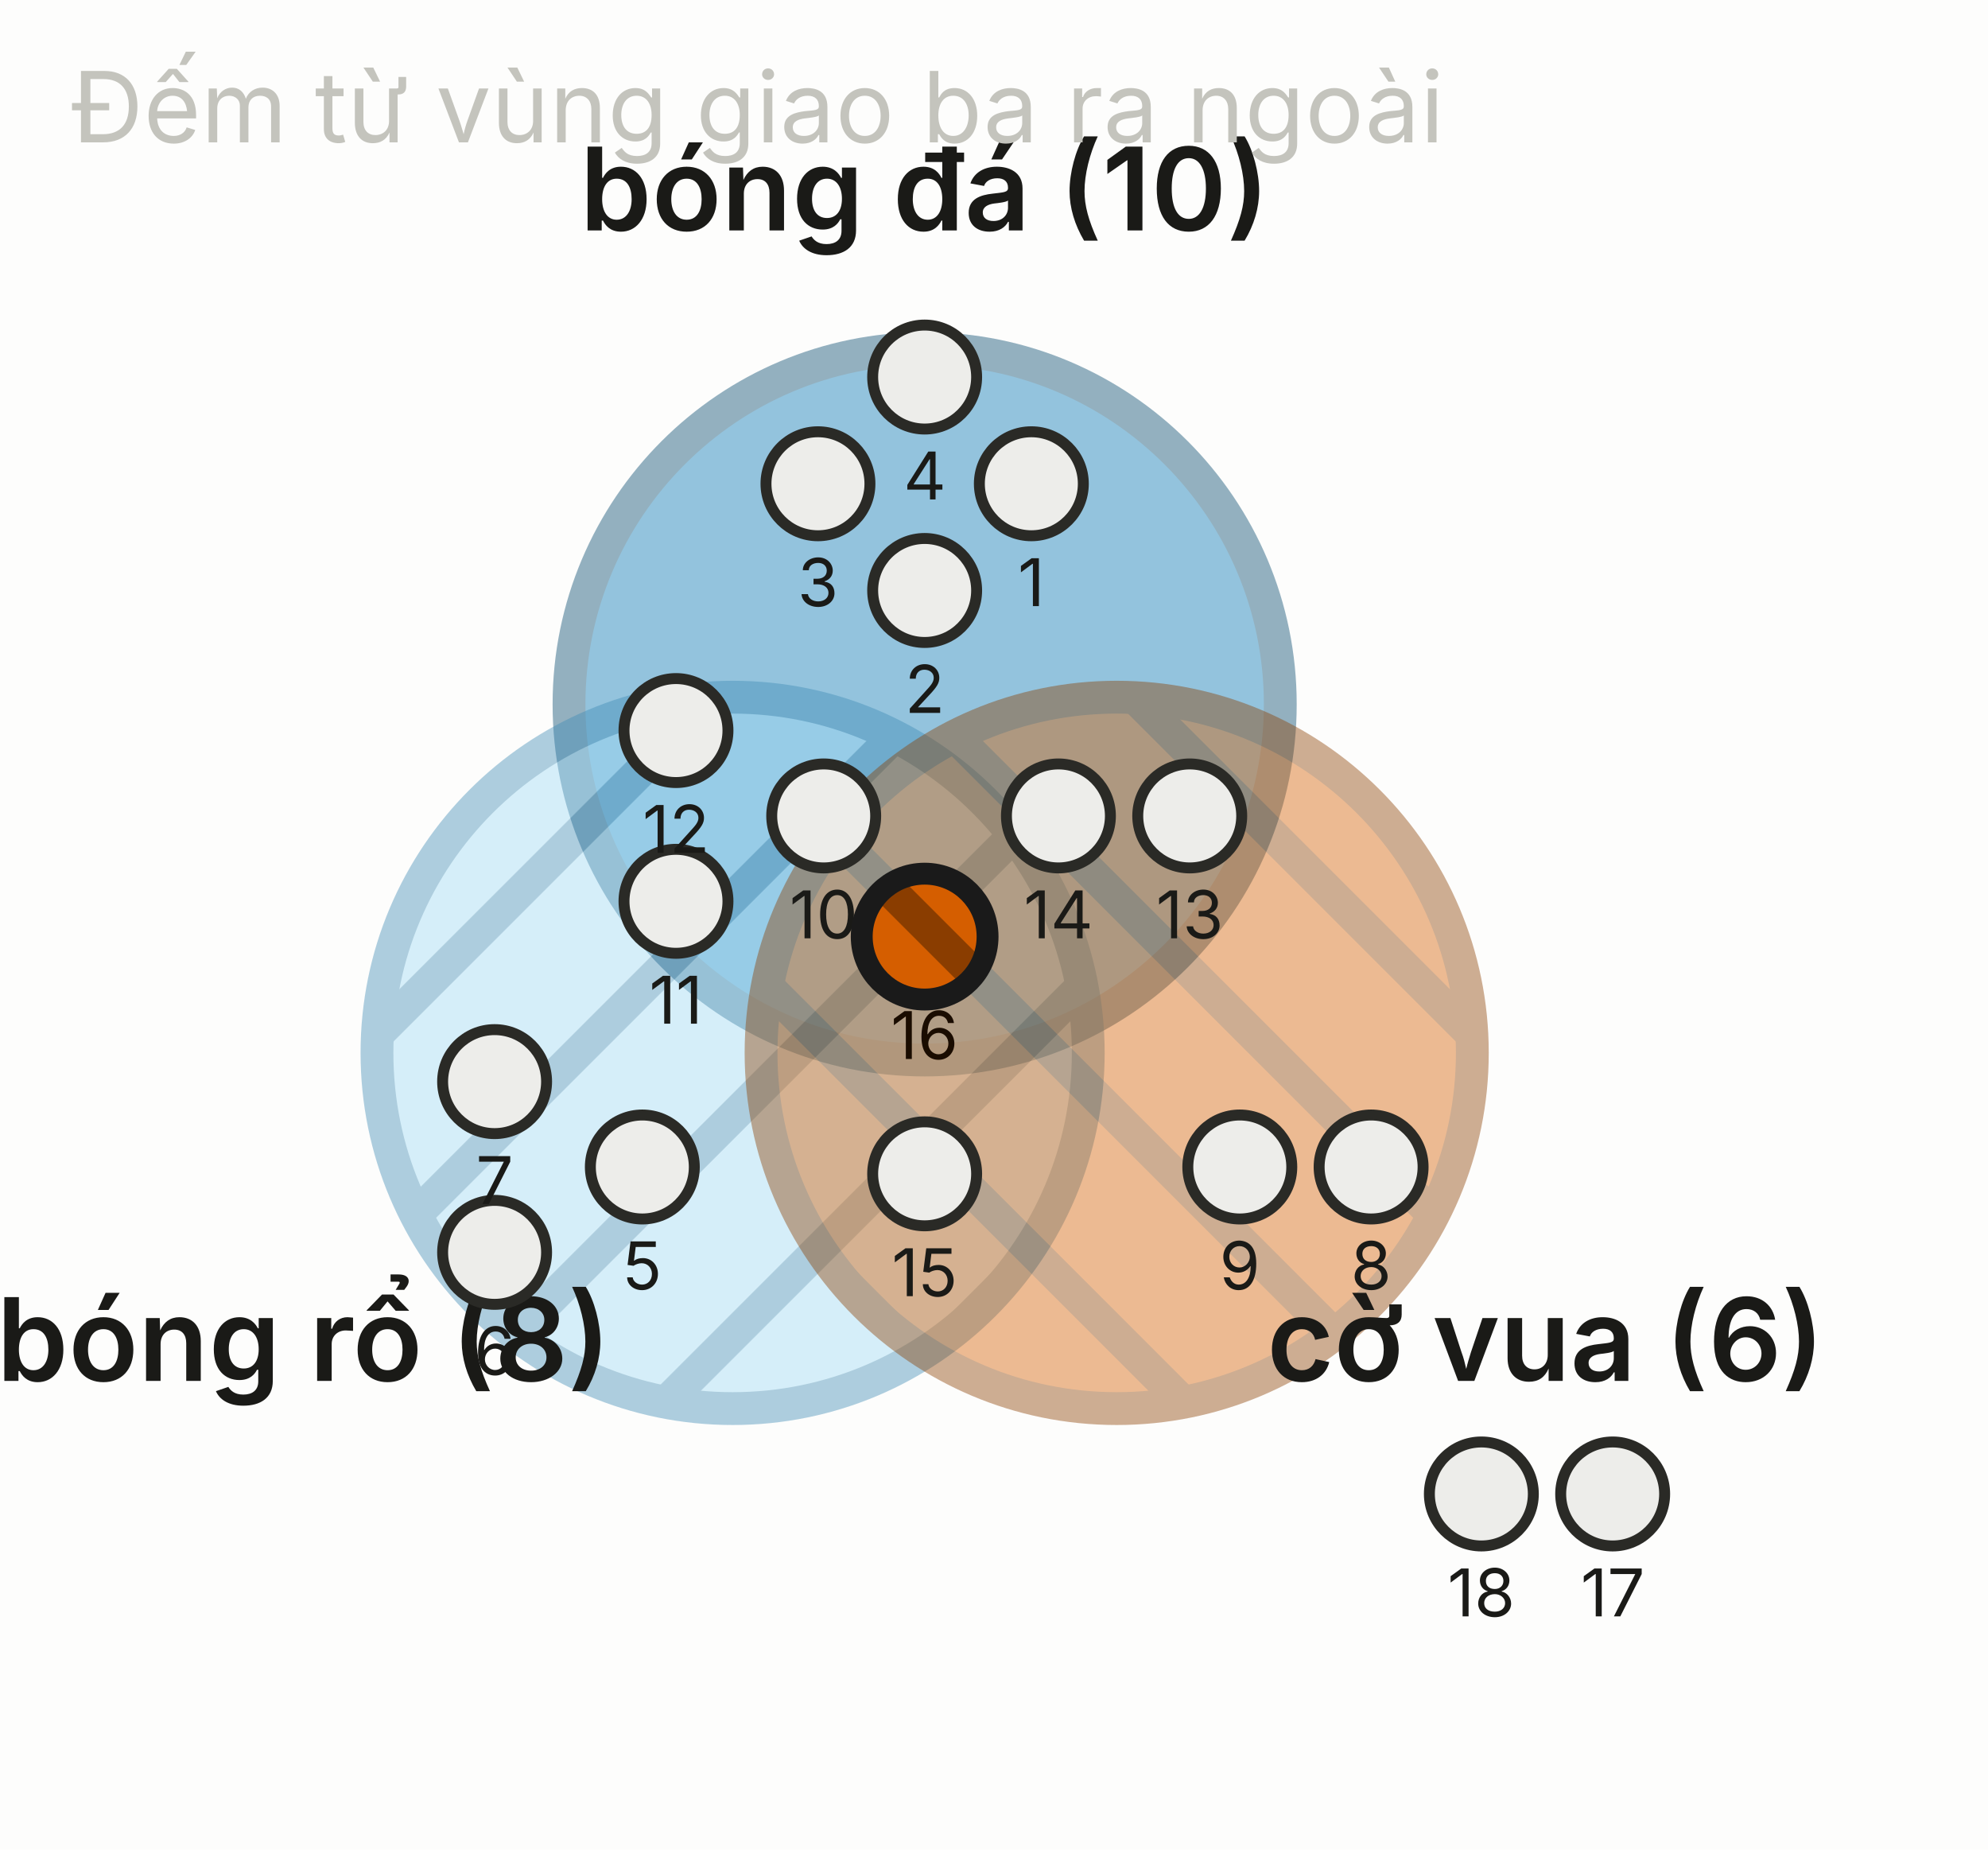
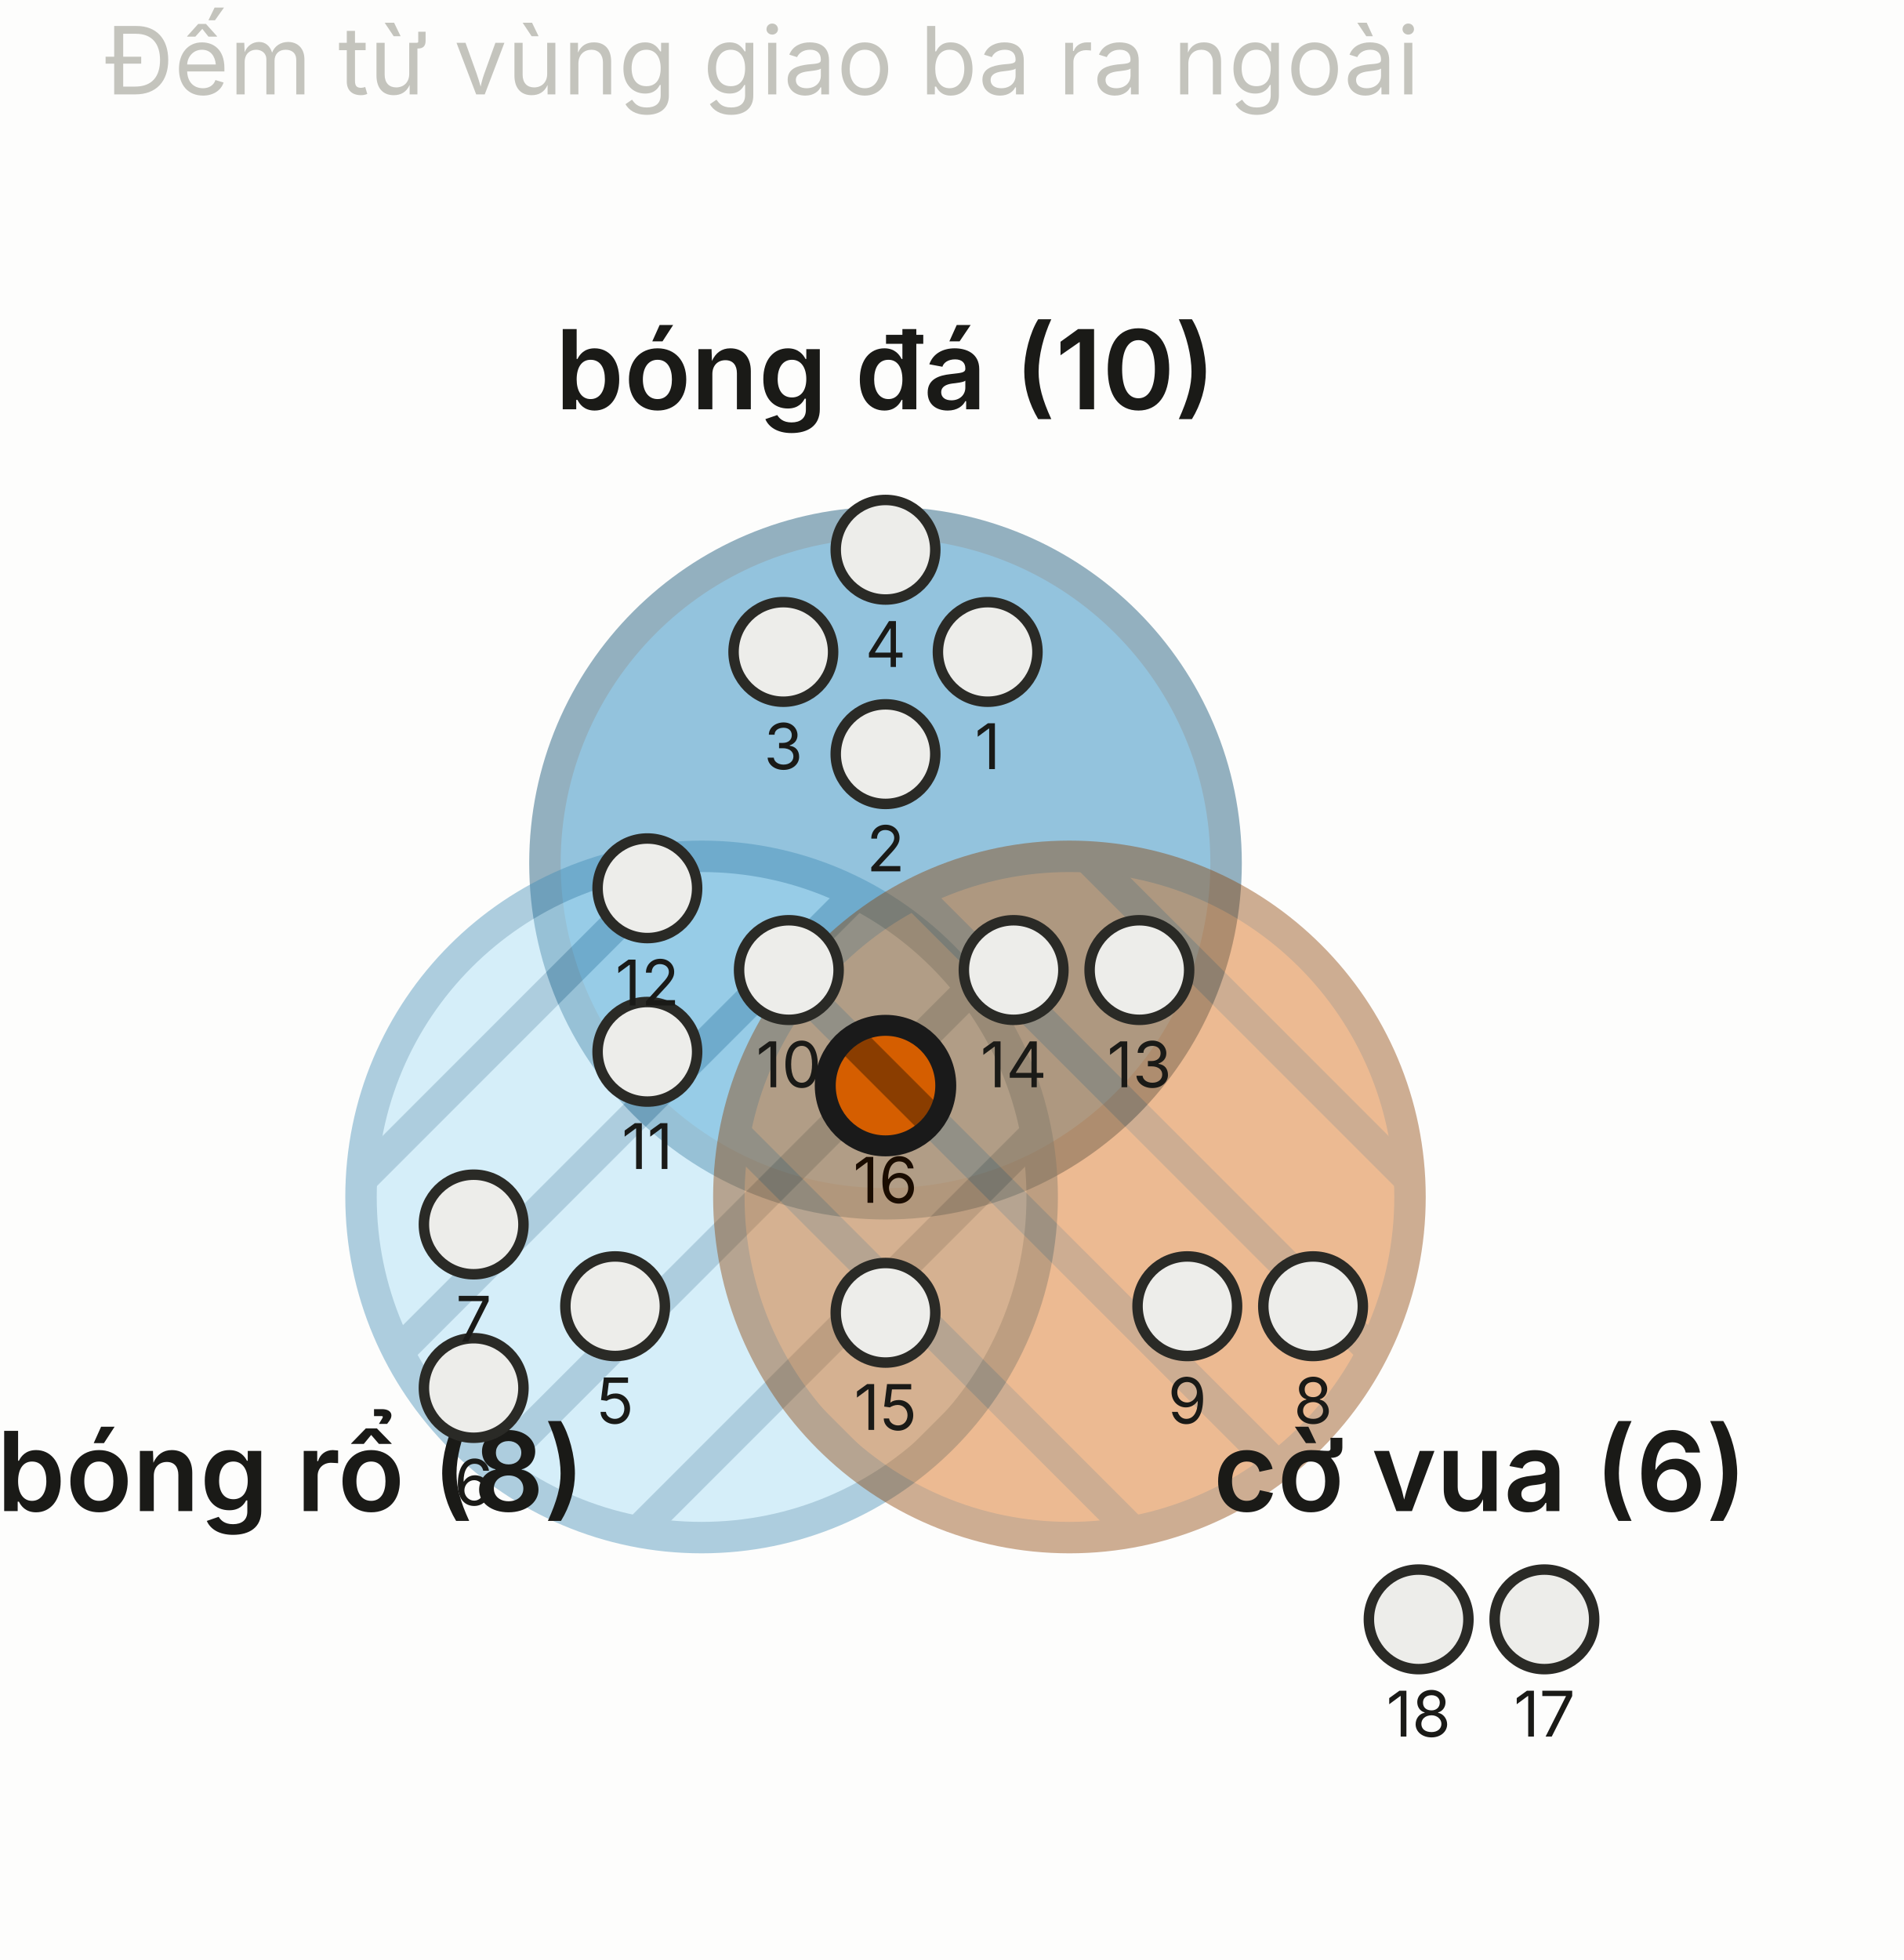
- <svg xmlns="http://www.w3.org/2000/svg" viewBox="-33.8 -33.8 72.67 67.6">
-   <rect fill="#FDFDFC" height="67.6" width="72.67" x="-33.8" y="-33.8" />
+ <svg xmlns="http://www.w3.org/2000/svg" viewBox="-33.8 -41 72.67 74.8">
+   <rect fill="#FDFDFC" height="74.8" width="72.67" x="-33.8" y="-41" />
  <defs>
    <pattern height="8" id="cv-pat-1" patternUnits="userSpaceOnUse" width="8">
      <rect fill="#0072B2" height="8" width="8" />
    </pattern>
    <pattern height="8" id="cv-pat-2" patternUnits="userSpaceOnUse" width="8">
      <rect fill="#9ED9F5" height="8" width="8" />
      <line stroke="#3E8BB5" stroke-width="1.2" x1="0" x2="8" y1="8" y2="0" />
      <line stroke="#3E8BB5" stroke-width="1.2" x1="-1" x2="1" y1="1" y2="-1" />
      <line stroke="#3E8BB5" stroke-width="1.2" x1="7" x2="9" y1="9" y2="7" />
    </pattern>
    <pattern height="8" id="cv-pat-3" patternUnits="userSpaceOnUse" width="8">
      <rect fill="#D55E00" height="8" width="8" />
      <line stroke="#8A3D00" stroke-width="1.2" x1="0" x2="8" y1="0" y2="8" />
      <line stroke="#8A3D00" stroke-width="1.2" x1="-1" x2="1" y1="7" y2="9" />
      <line stroke="#8A3D00" stroke-width="1.2" x1="7" x2="9" y1="-1" y2="1" />
    </pattern>
    <pattern height="8" id="cv-pat-4" patternUnits="userSpaceOnUse" width="8">
      <rect fill="#009E73" height="8" width="8" />
      <circle cx="4" cy="4" fill="#006147" r="1.4" />
    </pattern>
    <pattern height="8" id="cv-pat-5" patternUnits="userSpaceOnUse" width="8">
      <rect fill="#E69F00" height="8" width="8" />
      <line stroke="#9A6B00" stroke-width="1.2" x1="0" x2="8" y1="4" y2="4" />
      <line stroke="#9A6B00" stroke-width="1.2" x1="4" x2="4" y1="0" y2="8" />
    </pattern>
    <pattern height="8" id="cv-pat-6" patternUnits="userSpaceOnUse" width="8">
      <rect fill="#CC79A7" height="8" width="8" />
      <line stroke="#8A4E70" stroke-width="1.2" x1="0" x2="8" y1="4" y2="4" />
    </pattern>
    <pattern height="8" id="cv-pat-7" patternUnits="userSpaceOnUse" width="8">
      <rect fill="#F0E442" height="8" width="8" />
      <line stroke="#9C9400" stroke-width="1.2" x1="4" x2="4" y1="0" y2="8" />
    </pattern>
    <pattern height="8" id="cv-pat-8" patternUnits="userSpaceOnUse" width="8">
      <rect fill="#3A3A3A" height="8" width="8" />
      <line stroke="#000000" stroke-width="1.2" x1="0" x2="8" y1="0" y2="8" />
      <line stroke="#000000" stroke-width="1.2" x1="0" x2="8" y1="8" y2="0" />
    </pattern>
  </defs>
  <g class="cv-set">
    <circle cx="0" cy="-8.06" fill="url(#cv-pat-1)" opacity="0.42" r="13" stroke="#00456B" stroke-width="1.2" />
    <text dominant-baseline="central" fill="#1A1A17" font-family="'Inter', 'Segoe UI', system-ui, sans-serif" font-size="4.2" font-weight="600" text-anchor="middle" x="0" y="-26.91">bóng đá (10)</text>
    <circle cx="-7.02" cy="4.68" fill="url(#cv-pat-2)" opacity="0.42" r="13" stroke="#3E8BB5" stroke-width="1.2" />
    <text dominant-baseline="central" fill="#1A1A17" font-family="'Inter', 'Segoe UI', system-ui, sans-serif" font-size="4.2" font-weight="600" text-anchor="middle" x="-22.7" y="15.14">bóng rổ (8)</text>
    <circle cx="7.02" cy="4.68" fill="url(#cv-pat-3)" opacity="0.42" r="13" stroke="#8A3D00" stroke-width="1.2" />
    <text dominant-baseline="central" fill="#1A1A17" font-family="'Inter', 'Segoe UI', system-ui, sans-serif" font-size="4.2" font-weight="600" text-anchor="middle" x="22.7" y="15.14">cờ vua (6)</text>
    <circle cx="3.9" cy="-16.12" fill="#EDEDEA" r="1.9" stroke="#2A2A26" stroke-width="0.4" />
    <text dominant-baseline="central" fill="#1A1A17" font-family="'Inter', 'Segoe UI', system-ui, sans-serif" font-size="2.4" text-anchor="middle" x="3.9" y="-12.52">1</text>
    <circle cx="0" cy="-12.22" fill="#EDEDEA" r="1.9" stroke="#2A2A26" stroke-width="0.4" />
    <text dominant-baseline="central" fill="#1A1A17" font-family="'Inter', 'Segoe UI', system-ui, sans-serif" font-size="2.4" text-anchor="middle" x="0" y="-8.62">2</text>
    <circle cx="-3.9" cy="-16.12" fill="#EDEDEA" r="1.9" stroke="#2A2A26" stroke-width="0.4" />
    <text dominant-baseline="central" fill="#1A1A17" font-family="'Inter', 'Segoe UI', system-ui, sans-serif" font-size="2.4" text-anchor="middle" x="-3.9" y="-12.52">3</text>
    <circle cx="0" cy="-20.02" fill="#EDEDEA" r="1.9" stroke="#2A2A26" stroke-width="0.4" />
    <text dominant-baseline="central" fill="#1A1A17" font-family="'Inter', 'Segoe UI', system-ui, sans-serif" font-size="2.4" text-anchor="middle" x="0" y="-16.42">4</text>
    <circle cx="-10.32" cy="8.85" fill="#EDEDEA" r="1.9" stroke="#2A2A26" stroke-width="0.4" />
    <text dominant-baseline="central" fill="#1A1A17" font-family="'Inter', 'Segoe UI', system-ui, sans-serif" font-size="2.4" text-anchor="middle" x="-10.32" y="12.45">5</text>
    <circle cx="-15.72" cy="11.97" fill="#EDEDEA" r="1.9" stroke="#2A2A26" stroke-width="0.4" />
    <text dominant-baseline="central" fill="#1A1A17" font-family="'Inter', 'Segoe UI', system-ui, sans-serif" font-size="2.4" text-anchor="middle" x="-15.72" y="15.57">6</text>
    <circle cx="-15.72" cy="5.73" fill="#EDEDEA" r="1.9" stroke="#2A2A26" stroke-width="0.4" />
    <text dominant-baseline="central" fill="#1A1A17" font-family="'Inter', 'Segoe UI', system-ui, sans-serif" font-size="2.4" text-anchor="middle" x="-15.72" y="9.33">7</text>
    <circle cx="16.32" cy="8.85" fill="#EDEDEA" r="1.9" stroke="#2A2A26" stroke-width="0.4" />
    <text dominant-baseline="central" fill="#1A1A17" font-family="'Inter', 'Segoe UI', system-ui, sans-serif" font-size="2.4" text-anchor="middle" x="16.32" y="12.45">8</text>
    <circle cx="11.52" cy="8.85" fill="#EDEDEA" r="1.9" stroke="#2A2A26" stroke-width="0.4" />
    <text dominant-baseline="central" fill="#1A1A17" font-family="'Inter', 'Segoe UI', system-ui, sans-serif" font-size="2.4" text-anchor="middle" x="11.52" y="12.45">9</text>
    <circle cx="-3.69" cy="-3.98" fill="#EDEDEA" r="1.9" stroke="#2A2A26" stroke-width="0.4" />
    <text dominant-baseline="central" fill="#1A1A17" font-family="'Inter', 'Segoe UI', system-ui, sans-serif" font-size="2.4" text-anchor="middle" x="-3.69" y="-0.38">10</text>
    <circle cx="-9.09" cy="-0.86" fill="#EDEDEA" r="1.9" stroke="#2A2A26" stroke-width="0.4" />
    <text dominant-baseline="central" fill="#1A1A17" font-family="'Inter', 'Segoe UI', system-ui, sans-serif" font-size="2.4" text-anchor="middle" x="-9.09" y="2.74">11</text>
    <circle cx="-9.09" cy="-7.1" fill="#EDEDEA" r="1.9" stroke="#2A2A26" stroke-width="0.4" />
    <text dominant-baseline="central" fill="#1A1A17" font-family="'Inter', 'Segoe UI', system-ui, sans-serif" font-size="2.4" text-anchor="middle" x="-9.09" y="-3.5">12</text>
    <circle cx="9.69" cy="-3.98" fill="#EDEDEA" r="1.9" stroke="#2A2A26" stroke-width="0.4" />
    <text dominant-baseline="central" fill="#1A1A17" font-family="'Inter', 'Segoe UI', system-ui, sans-serif" font-size="2.4" text-anchor="middle" x="9.69" y="-0.38">13</text>
    <circle cx="4.89" cy="-3.98" fill="#EDEDEA" r="1.9" stroke="#2A2A26" stroke-width="0.4" />
    <text dominant-baseline="central" fill="#1A1A17" font-family="'Inter', 'Segoe UI', system-ui, sans-serif" font-size="2.4" text-anchor="middle" x="4.89" y="-0.38">14</text>
    <circle cx="0" cy="9.1" fill="#EDEDEA" r="1.9" stroke="#2A2A26" stroke-width="0.4" />
    <text dominant-baseline="central" fill="#1A1A17" font-family="'Inter', 'Segoe UI', system-ui, sans-serif" font-size="2.4" text-anchor="middle" x="0" y="12.7">15</text>
    <circle cx="0" cy="0.43" fill="url(#cv-pat-3)" paint-order="stroke" r="1.9" stroke="#1A1A1A" stroke-width="1.6" />
    <text dominant-baseline="central" fill="#1A0C00" font-family="'Inter', 'Segoe UI', system-ui, sans-serif" font-size="2.4" text-anchor="middle" x="0" y="4.03">16</text>
    <circle cx="25.15" cy="20.8" fill="#EDEDEA" r="1.9" stroke="#2A2A26" stroke-width="0.4" />
    <text dominant-baseline="central" fill="#1A1A17" font-family="'Inter', 'Segoe UI', system-ui, sans-serif" font-size="2.4" text-anchor="middle" x="25.15" y="24.4">17</text>
    <circle cx="20.35" cy="20.8" fill="#EDEDEA" r="1.9" stroke="#2A2A26" stroke-width="0.4" />
    <text dominant-baseline="central" fill="#1A1A17" font-family="'Inter', 'Segoe UI', system-ui, sans-serif" font-size="2.4" text-anchor="middle" x="20.35" y="24.4">18</text>
  </g>
-   <text fill="#C4C4BD" font-family="'Inter', 'Segoe UI', system-ui, sans-serif" font-size="3.6" x="-31.2" y="-28.6">Đếm từ vùng giao ba ra ngoài</text>
+   <text fill="#C4C4BD" font-family="'Inter', 'Segoe UI', system-ui, sans-serif" font-size="3.6" x="-29.8" y="-37.4">Đếm từ vùng giao ba ra ngoài</text>
</svg>
